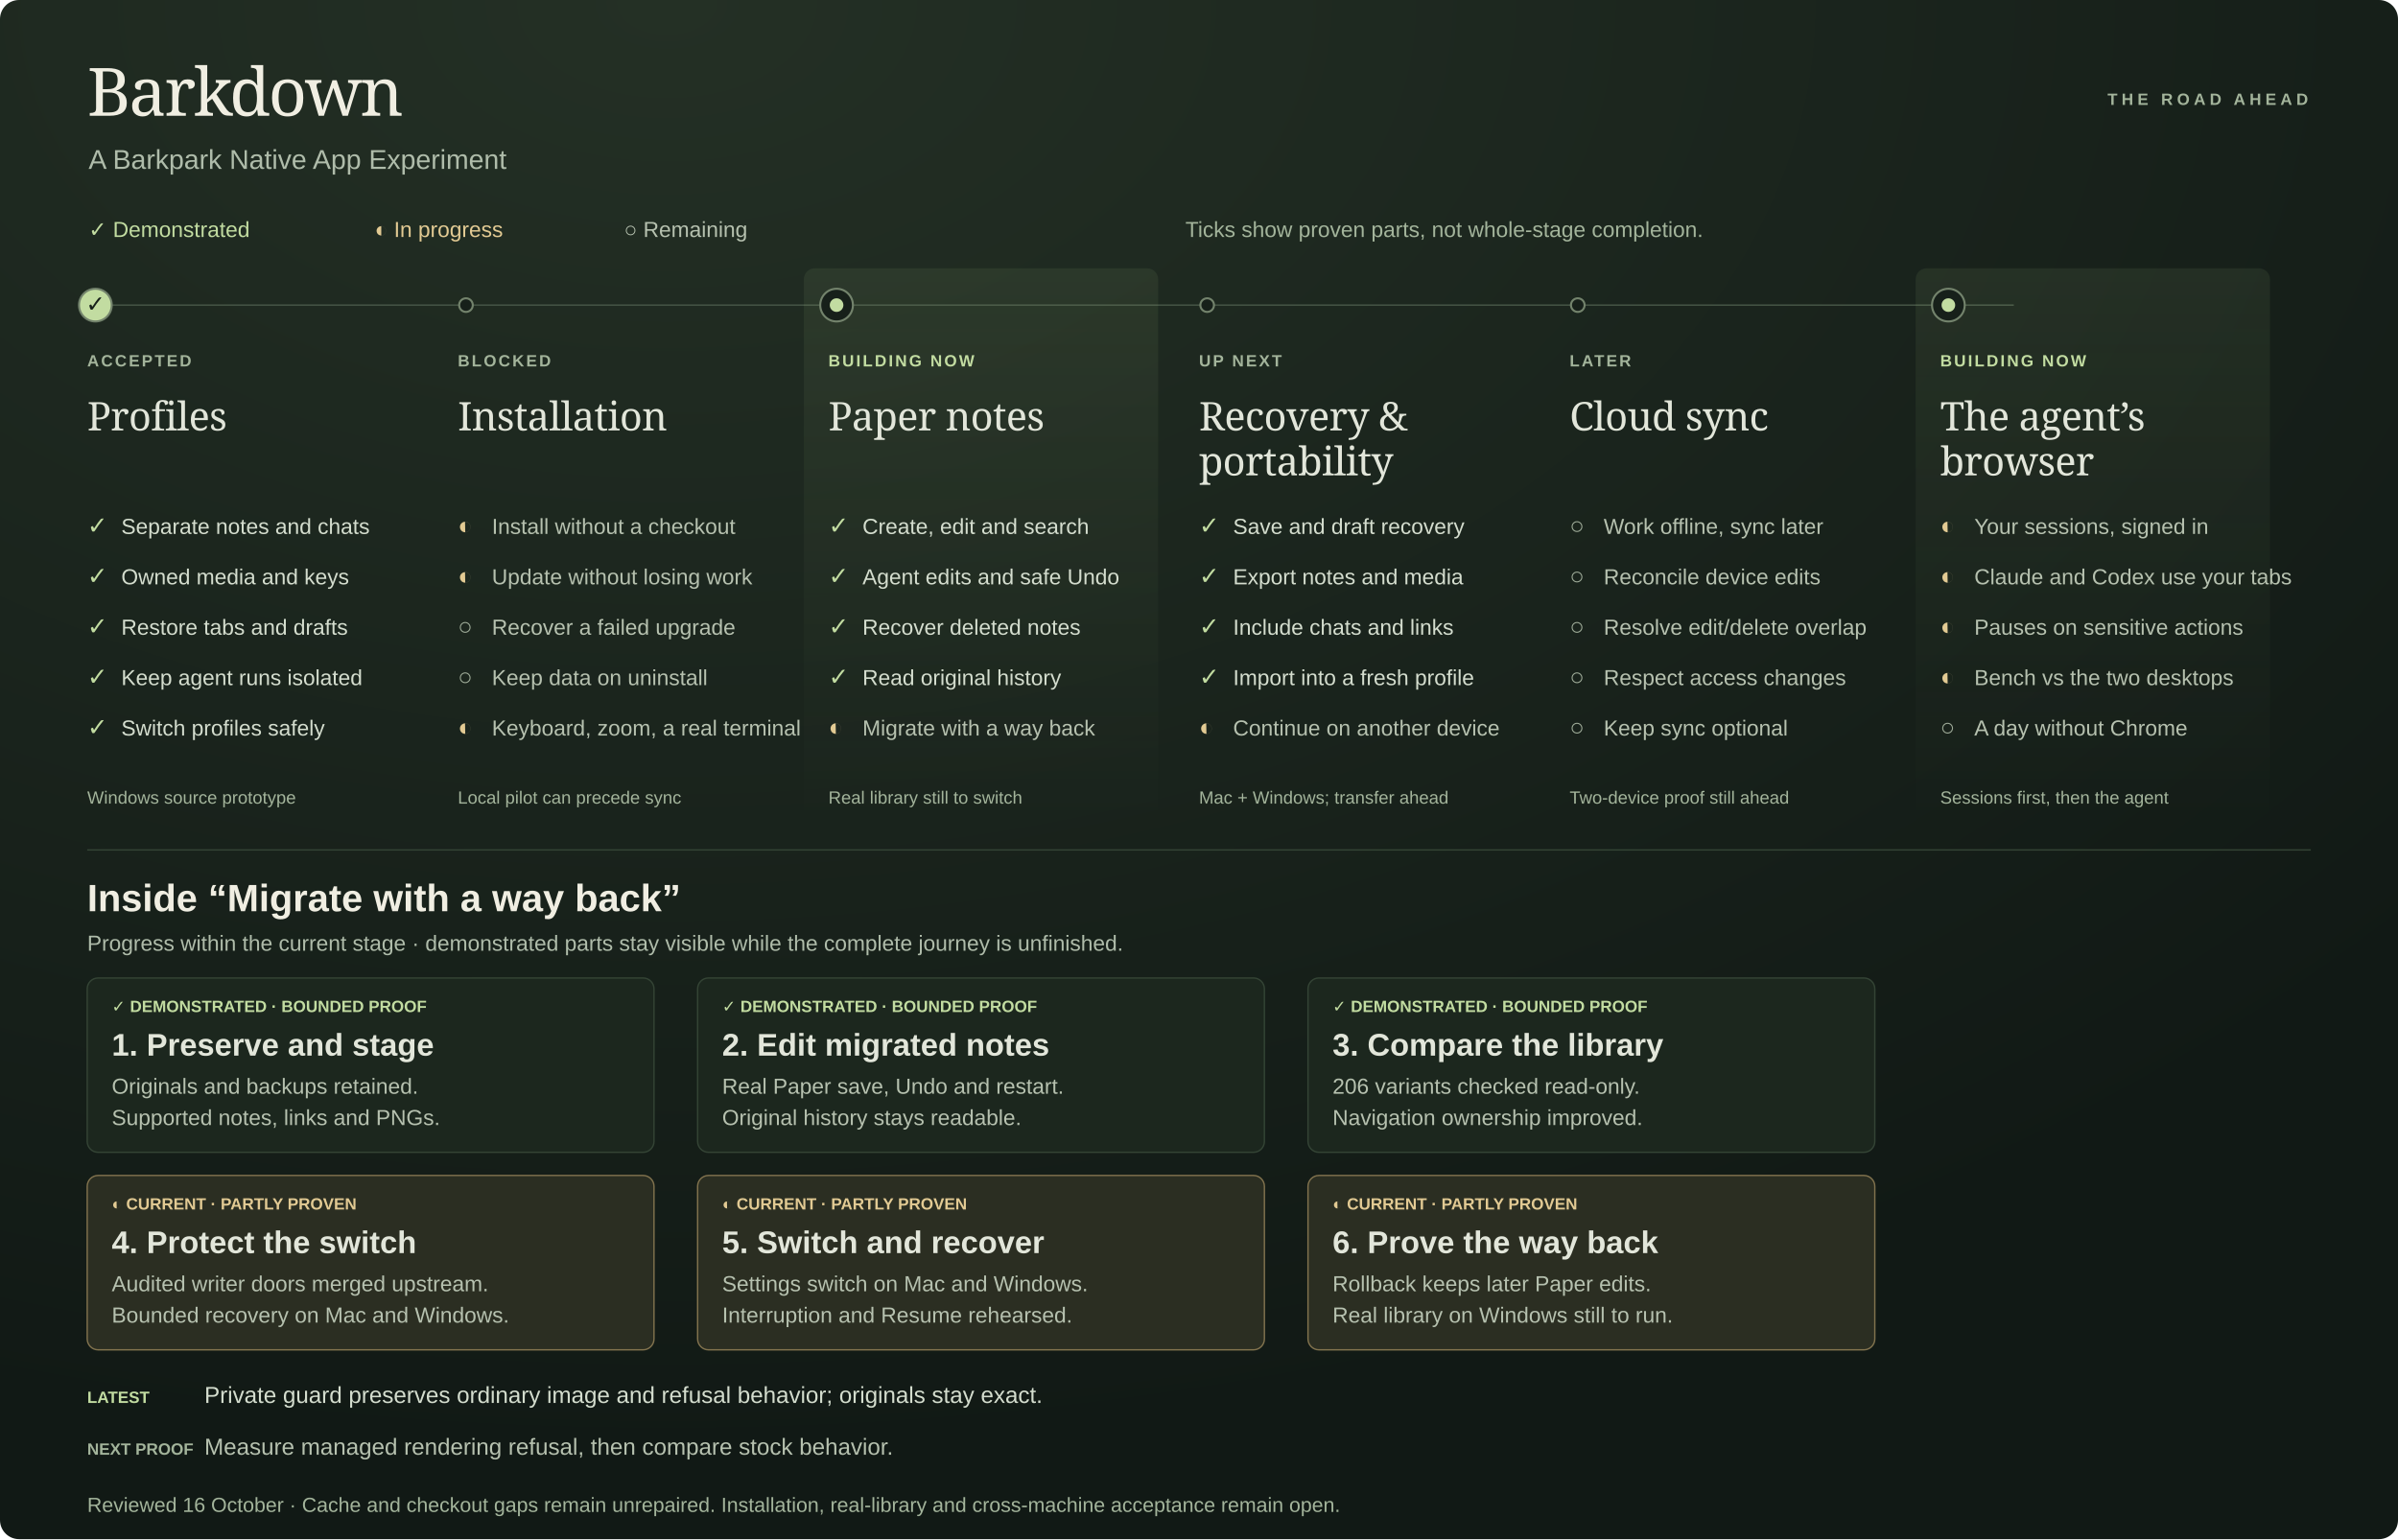
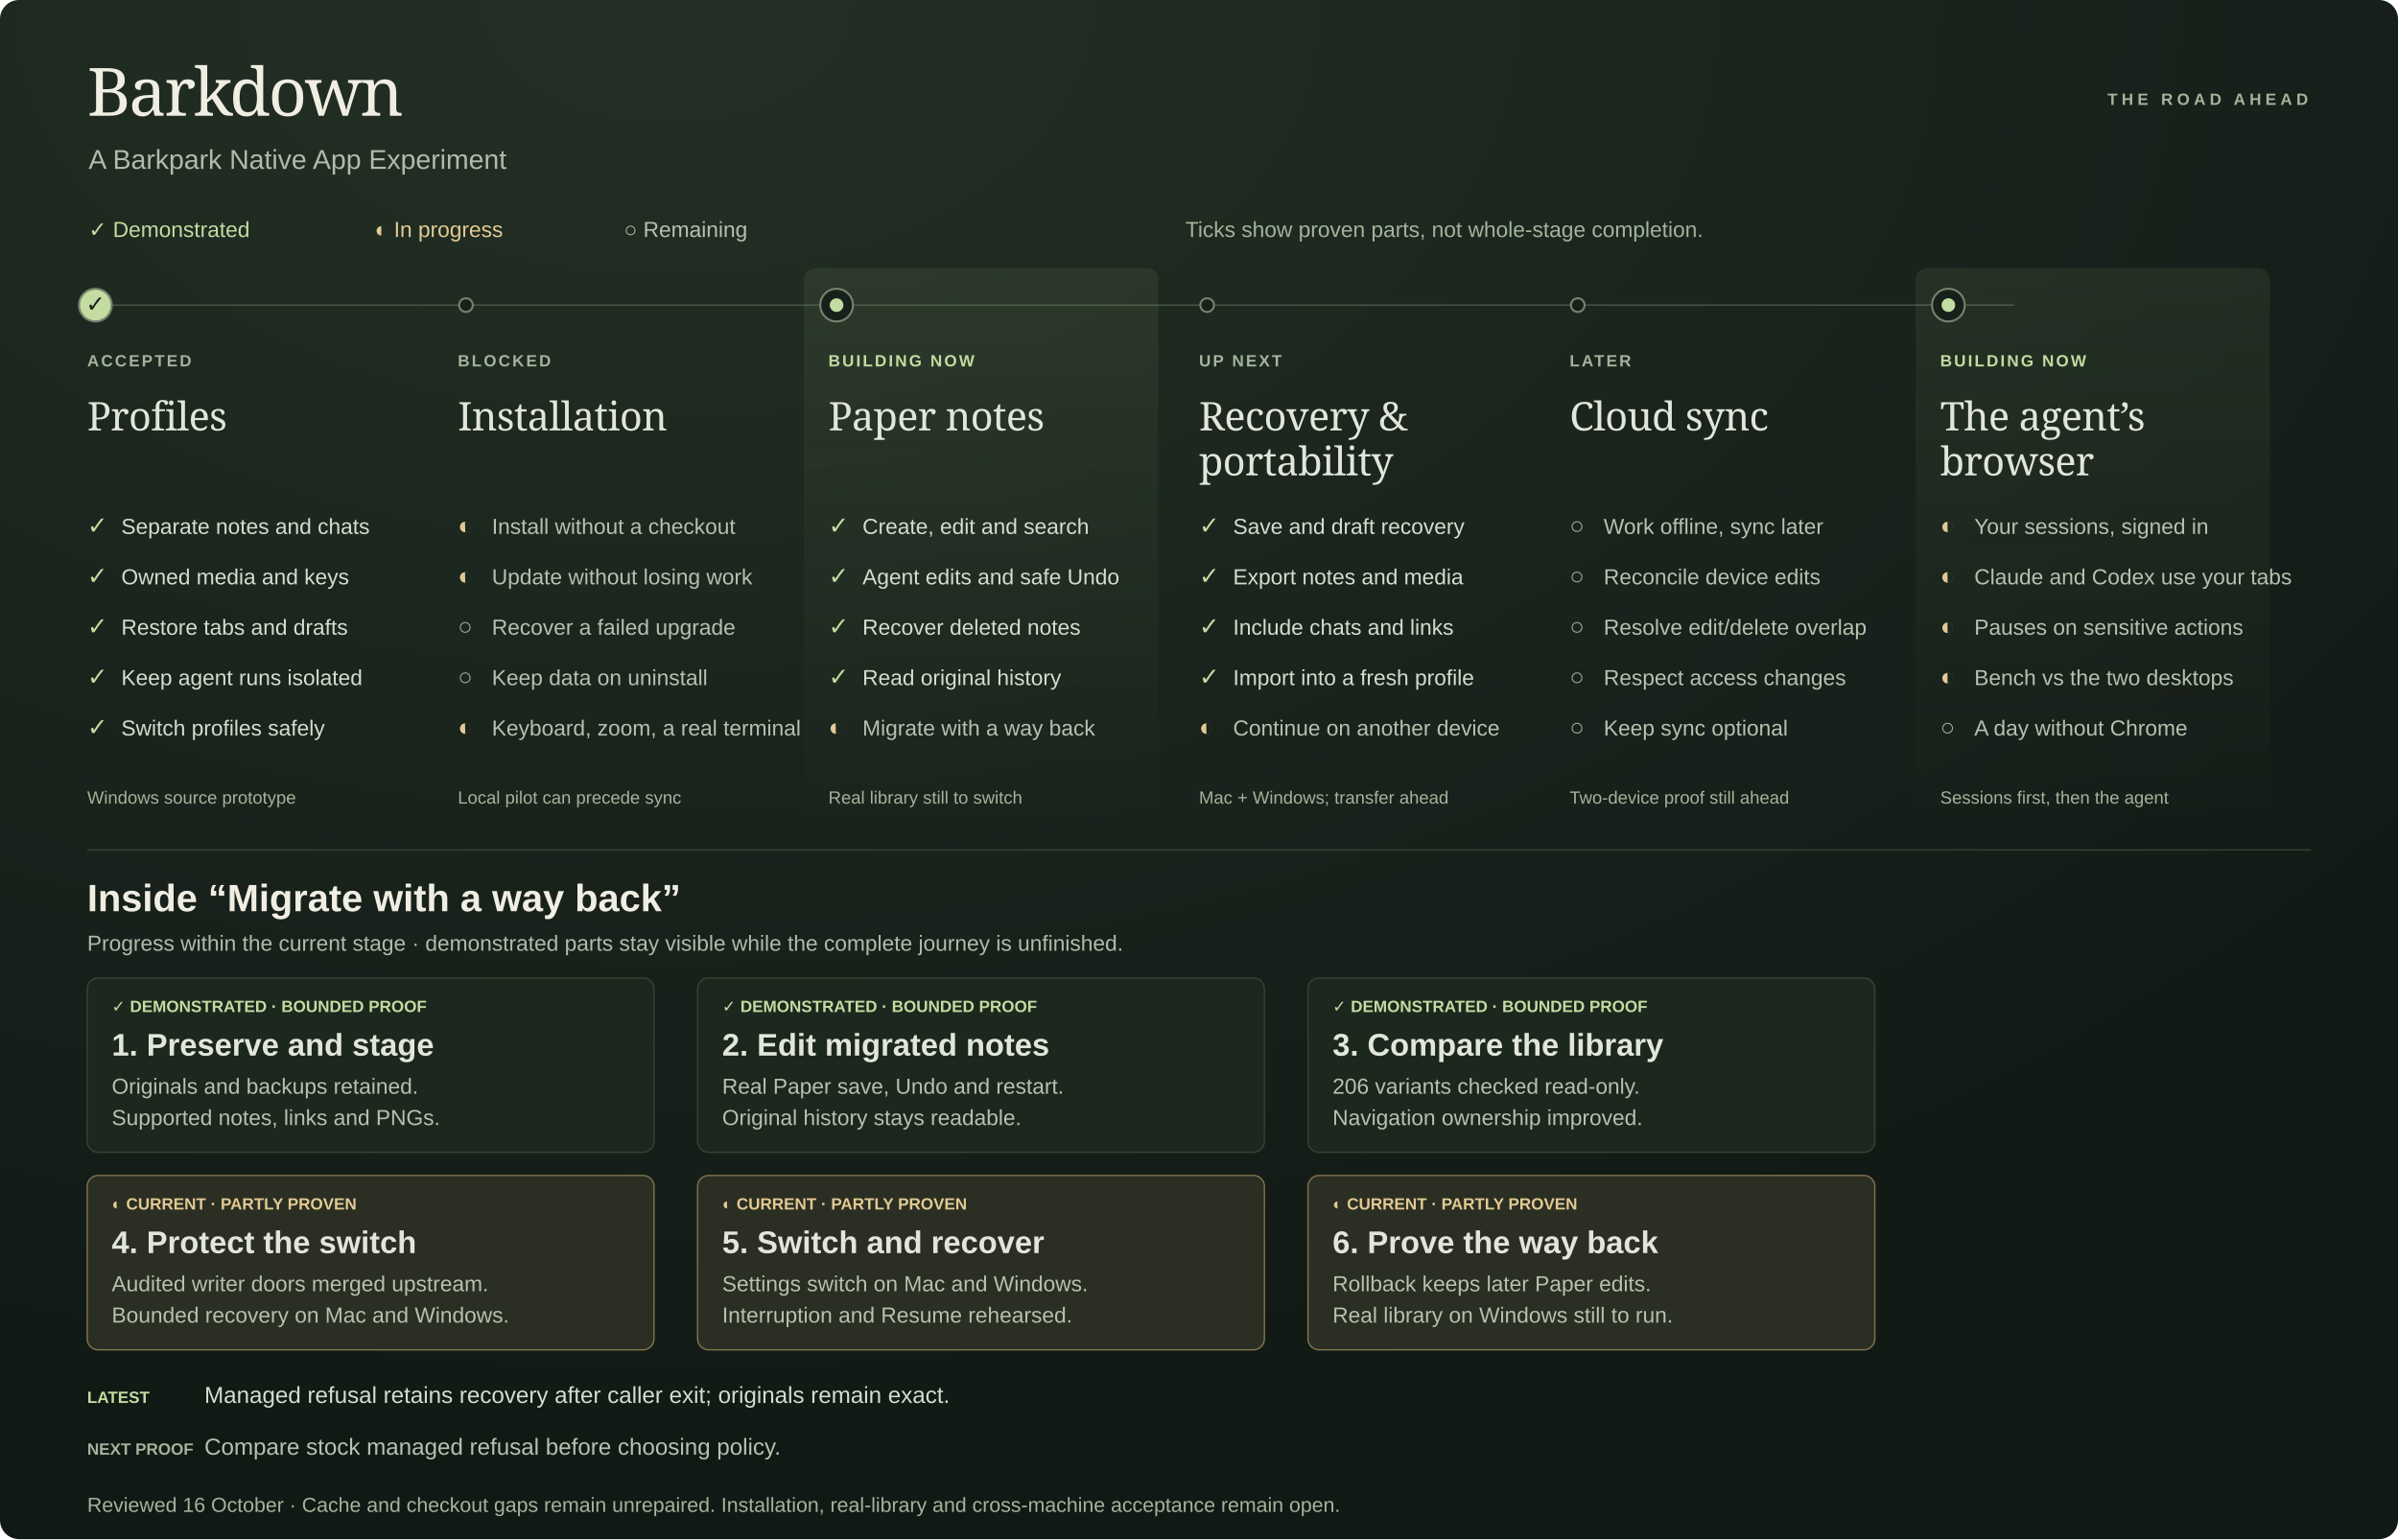
<svg xmlns="http://www.w3.org/2000/svg" width="1760" height="1130" viewBox="0 0 1760 1130" role="img" aria-labelledby="title desc">
  <defs>
    <radialGradient id="background" cx="28%" cy="0%" r="95%">
      <stop stop-color="#243025" />
      <stop offset="1" stop-color="#111915" />
    </radialGradient>
    <linearGradient id="focus" x2="0" y2="1">
      <stop stop-color="#a9c787" stop-opacity=".09" />
      <stop offset="1" stop-color="#a9c787" stop-opacity="0" />
    </linearGradient>
  </defs>
  <g font-family="Segoe UI, Arial, sans-serif">
    <rect width="1760" height="1130" rx="14" fill="url(#background)" />
    <text x="64" y="85" font-family="Georgia, serif" font-size="49" letter-spacing="-1.5" fill="#f0eee2">Barkdown</text>
    <text x="65" y="124" font-size="20" fill="#afbcaa" font-weight="400">A Barkpark Native App Experiment</text>
    <text x="1694" y="77" text-anchor="end" font-size="12" font-weight="600" letter-spacing="3" fill="#a3b49b">THE ROAD AHEAD</text>
    <text x="65" y="174" font-size="16" fill="#c2dca1" font-weight="400">✓  Demonstrated</text>
    <text x="275" y="174" font-size="16" fill="#e2ca93" font-weight="400">◐  In progress</text>
    <text x="458" y="174" font-size="16" fill="#b6c1af" font-weight="400">○  Remaining</text>
    <text x="870" y="174" font-size="16" fill="#a3b49b" font-weight="400">Ticks show proven parts, not whole-stage completion.</text>
    <path d="M70 224H1478" stroke="#475747" stroke-width="1" />
    <g data-phase="P1">
      <circle cx="70" cy="224" r="12" fill="#c2dca1" stroke="#73836c" stroke-width="1.5" />
      <text x="63" y="229" font-size="17" fill="#17201a" font-weight="600">✓</text>
      <text x="64" y="269" font-size="12" letter-spacing="1.5" font-weight="600" fill="#a3b49b">ACCEPTED</text>
      <text x="64" y="316" dy="0" font-family="Georgia, serif" font-size="29" letter-spacing="-.4" fill="#e2e6da">Profiles</text>
      <text x="64" y="392" font-size="18" fill="#c2dca1" font-weight="600">✓</text>
      <text x="89" y="392" font-size="16" fill="#d4ddce" font-weight="400">Separate notes and chats</text>
      <text x="64" y="429" font-size="18" fill="#c2dca1" font-weight="600">✓</text>
      <text x="89" y="429" font-size="16" fill="#d4ddce" font-weight="400">Owned media and keys</text>
      <text x="64" y="466" font-size="18" fill="#c2dca1" font-weight="600">✓</text>
      <text x="89" y="466" font-size="16" fill="#d4ddce" font-weight="400">Restore tabs and drafts</text>
      <text x="64" y="503" font-size="18" fill="#c2dca1" font-weight="600">✓</text>
      <text x="89" y="503" font-size="16" fill="#d4ddce" font-weight="400">Keep agent runs isolated</text>
      <text x="64" y="540" font-size="18" fill="#c2dca1" font-weight="600">✓</text>
      <text x="89" y="540" font-size="16" fill="#d4ddce" font-weight="400">Switch profiles safely</text>
      <text x="64" y="590" font-size="13" fill="#a3b49b" font-weight="400">Windows source prototype</text>
    </g>
    <g data-phase="P5">
      <circle cx="342" cy="224" r="5" fill="#17201a" stroke="#73836c" stroke-width="1.5" />
      <text x="336" y="269" font-size="12" letter-spacing="1.5" font-weight="600" fill="#a3b49b">BLOCKED</text>
      <text x="336" y="316" dy="0" font-family="Georgia, serif" font-size="29" letter-spacing="-.4" fill="#e2e6da">Installation</text>
      <text x="336" y="392" font-size="18" fill="#e2ca93" font-weight="600">◐</text>
      <text x="361" y="392" font-size="16" fill="#b6c1af" font-weight="400">Install without a checkout</text>
      <text x="336" y="429" font-size="18" fill="#e2ca93" font-weight="600">◐</text>
      <text x="361" y="429" font-size="16" fill="#b6c1af" font-weight="400">Update without losing work</text>
      <text x="336" y="466" font-size="18" fill="#9fac99" font-weight="600">○</text>
      <text x="361" y="466" font-size="16" fill="#b6c1af" font-weight="400">Recover a failed upgrade</text>
      <text x="336" y="503" font-size="18" fill="#9fac99" font-weight="600">○</text>
      <text x="361" y="503" font-size="16" fill="#b6c1af" font-weight="400">Keep data on uninstall</text>
      <text x="336" y="540" font-size="18" fill="#e2ca93" font-weight="600">◐</text>
      <text x="361" y="540" font-size="16" fill="#b6c1af" font-weight="400">Keyboard, zoom, a real terminal</text>
      <text x="336" y="590" font-size="13" fill="#a3b49b" font-weight="400">Local pilot can precede sync</text>
    </g>
    <g data-phase="P2">
      <rect x="590" y="197" width="260" height="410" rx="8" fill="url(#focus)" />
      <circle cx="614" cy="224" r="12" fill="#17201a" stroke="#73836c" stroke-width="1.5" />
      <circle cx="614" cy="224" r="5" fill="#c2dca1" />
      <text x="608" y="269" font-size="12" letter-spacing="1.5" font-weight="600" fill="#c2dca1">BUILDING NOW</text>
      <text x="608" y="316" dy="0" font-family="Georgia, serif" font-size="29" letter-spacing="-.4" fill="#e2e6da">Paper notes</text>
      <text x="608" y="392" font-size="18" fill="#c2dca1" font-weight="600">✓</text>
      <text x="633" y="392" font-size="16" fill="#d4ddce" font-weight="400">Create, edit and search</text>
      <text x="608" y="429" font-size="18" fill="#c2dca1" font-weight="600">✓</text>
      <text x="633" y="429" font-size="16" fill="#d4ddce" font-weight="400">Agent edits and safe Undo</text>
      <text x="608" y="466" font-size="18" fill="#c2dca1" font-weight="600">✓</text>
      <text x="633" y="466" font-size="16" fill="#d4ddce" font-weight="400">Recover deleted notes</text>
      <text x="608" y="503" font-size="18" fill="#c2dca1" font-weight="600">✓</text>
      <text x="633" y="503" font-size="16" fill="#d4ddce" font-weight="400">Read original history</text>
      <text x="608" y="540" font-size="18" fill="#e2ca93" font-weight="600">◐</text>
      <text x="633" y="540" font-size="16" fill="#b6c1af" font-weight="400">Migrate with a way back</text>
      <text x="608" y="590" font-size="13" fill="#a3b49b" font-weight="400">Real library still to switch</text>
    </g>
    <g data-phase="P3">
      <circle cx="886" cy="224" r="5" fill="#17201a" stroke="#73836c" stroke-width="1.5" />
      <text x="880" y="269" font-size="12" letter-spacing="1.5" font-weight="600" fill="#a3b49b">UP NEXT</text>
      <text x="880" y="316" dy="0" font-family="Georgia, serif" font-size="29" letter-spacing="-.4" fill="#e2e6da">Recovery &amp;</text>
      <text x="880" y="316" dy="33" font-family="Georgia, serif" font-size="29" letter-spacing="-.4" fill="#e2e6da">portability</text>
      <text x="880" y="392" font-size="18" fill="#c2dca1" font-weight="600">✓</text>
      <text x="905" y="392" font-size="16" fill="#d4ddce" font-weight="400">Save and draft recovery</text>
      <text x="880" y="429" font-size="18" fill="#c2dca1" font-weight="600">✓</text>
      <text x="905" y="429" font-size="16" fill="#d4ddce" font-weight="400">Export notes and media</text>
      <text x="880" y="466" font-size="18" fill="#c2dca1" font-weight="600">✓</text>
      <text x="905" y="466" font-size="16" fill="#d4ddce" font-weight="400">Include chats and links</text>
      <text x="880" y="503" font-size="18" fill="#c2dca1" font-weight="600">✓</text>
      <text x="905" y="503" font-size="16" fill="#d4ddce" font-weight="400">Import into a fresh profile</text>
      <text x="880" y="540" font-size="18" fill="#e2ca93" font-weight="600">◐</text>
      <text x="905" y="540" font-size="16" fill="#b6c1af" font-weight="400">Continue on another device</text>
      <text x="880" y="590" font-size="13" fill="#a3b49b" font-weight="400">Mac + Windows; transfer ahead</text>
    </g>
    <g data-phase="P4">
      <circle cx="1158" cy="224" r="5" fill="#17201a" stroke="#73836c" stroke-width="1.5" />
      <text x="1152" y="269" font-size="12" letter-spacing="1.5" font-weight="600" fill="#a3b49b">LATER</text>
      <text x="1152" y="316" dy="0" font-family="Georgia, serif" font-size="29" letter-spacing="-.4" fill="#e2e6da">Cloud sync</text>
      <text x="1152" y="392" font-size="18" fill="#9fac99" font-weight="600">○</text>
      <text x="1177" y="392" font-size="16" fill="#b6c1af" font-weight="400">Work offline, sync later</text>
      <text x="1152" y="429" font-size="18" fill="#9fac99" font-weight="600">○</text>
      <text x="1177" y="429" font-size="16" fill="#b6c1af" font-weight="400">Reconcile device edits</text>
      <text x="1152" y="466" font-size="18" fill="#9fac99" font-weight="600">○</text>
      <text x="1177" y="466" font-size="16" fill="#b6c1af" font-weight="400">Resolve edit/delete overlap</text>
      <text x="1152" y="503" font-size="18" fill="#9fac99" font-weight="600">○</text>
      <text x="1177" y="503" font-size="16" fill="#b6c1af" font-weight="400">Respect access changes</text>
      <text x="1152" y="540" font-size="18" fill="#9fac99" font-weight="600">○</text>
      <text x="1177" y="540" font-size="16" fill="#b6c1af" font-weight="400">Keep sync optional</text>
      <text x="1152" y="590" font-size="13" fill="#a3b49b" font-weight="400">Two-device proof still ahead</text>
    </g>
    <g data-phase="P6">
      <rect x="1406" y="197" width="260" height="410" rx="8" fill="url(#focus)" />
      <circle cx="1430" cy="224" r="12" fill="#17201a" stroke="#73836c" stroke-width="1.5" />
      <circle cx="1430" cy="224" r="5" fill="#c2dca1" />
      <text x="1424" y="269" font-size="12" letter-spacing="1.5" font-weight="600" fill="#c2dca1">BUILDING NOW</text>
      <text x="1424" y="316" dy="0" font-family="Georgia, serif" font-size="29" letter-spacing="-.4" fill="#e2e6da">The agent’s</text>
      <text x="1424" y="316" dy="33" font-family="Georgia, serif" font-size="29" letter-spacing="-.4" fill="#e2e6da">browser</text>
      <text x="1424" y="392" font-size="18" fill="#e2ca93" font-weight="600">◐</text>
      <text x="1449" y="392" font-size="16" fill="#b6c1af" font-weight="400">Your sessions, signed in</text>
      <text x="1424" y="429" font-size="18" fill="#e2ca93" font-weight="600">◐</text>
      <text x="1449" y="429" font-size="16" fill="#b6c1af" font-weight="400">Claude and Codex use your tabs</text>
      <text x="1424" y="466" font-size="18" fill="#e2ca93" font-weight="600">◐</text>
      <text x="1449" y="466" font-size="16" fill="#b6c1af" font-weight="400">Pauses on sensitive actions</text>
      <text x="1424" y="503" font-size="18" fill="#e2ca93" font-weight="600">◐</text>
      <text x="1449" y="503" font-size="16" fill="#b6c1af" font-weight="400">Bench vs the two desktops</text>
      <text x="1424" y="540" font-size="18" fill="#9fac99" font-weight="600">○</text>
      <text x="1449" y="540" font-size="16" fill="#b6c1af" font-weight="400">A day without Chrome</text>
      <text x="1424" y="590" font-size="13" fill="#a3b49b" font-weight="400">Sessions first, then the agent</text>
    </g>
    <path d="M64 624H1696" stroke="#344435" />
    <text x="64" y="669" font-size="28" fill="#f0eee2" font-weight="600">Inside “Migrate with a way back”</text>
    <text x="64" y="698" font-size="16" fill="#afbcaa" font-weight="400">Progress within the current stage · demonstrated parts stay visible while the complete journey is unfinished.</text>
    <g data-migration-step="1">
      <rect x="64" y="718" width="416" height="128" rx="8" fill="#1c271e" stroke="#344435" />
      <text x="82" y="743" font-size="12" fill="#c2dca1" font-weight="600">✓  DEMONSTRATED · BOUNDED PROOF</text>
      <text x="82" y="775" font-size="23" fill="#e2e6da" font-weight="600">1. Preserve and stage</text>
      <text x="82" y="803" font-size="16" fill="#b6c1af" font-weight="400">Originals and backups retained.</text>
      <text x="82" y="826" font-size="16" fill="#b6c1af" font-weight="400">Supported notes, links and PNGs.</text>
    </g>
    <g data-migration-step="2">
      <rect x="512" y="718" width="416" height="128" rx="8" fill="#1c271e" stroke="#344435" />
      <text x="530" y="743" font-size="12" fill="#c2dca1" font-weight="600">✓  DEMONSTRATED · BOUNDED PROOF</text>
      <text x="530" y="775" font-size="23" fill="#e2e6da" font-weight="600">2. Edit migrated notes</text>
      <text x="530" y="803" font-size="16" fill="#b6c1af" font-weight="400">Real Paper save, Undo and restart.</text>
      <text x="530" y="826" font-size="16" fill="#b6c1af" font-weight="400">Original history stays readable.</text>
    </g>
    <g data-migration-step="3">
      <rect x="960" y="718" width="416" height="128" rx="8" fill="#1c271e" stroke="#344435" />
      <text x="978" y="743" font-size="12" fill="#c2dca1" font-weight="600">✓  DEMONSTRATED · BOUNDED PROOF</text>
      <text x="978" y="775" font-size="23" fill="#e2e6da" font-weight="600">3. Compare the library</text>
      <text x="978" y="803" font-size="16" fill="#b6c1af" font-weight="400">206 variants checked read-only.</text>
      <text x="978" y="826" font-size="16" fill="#b6c1af" font-weight="400">Navigation ownership improved.</text>
    </g>
    <g data-migration-step="4">
      <rect x="64" y="863" width="416" height="128" rx="8" fill="#2b2e22" stroke="#82734e" />
      <text x="82" y="888" font-size="12" fill="#e2ca93" font-weight="600">◐  CURRENT · PARTLY PROVEN</text>
      <text x="82" y="920" font-size="23" fill="#e2e6da" font-weight="600">4. Protect the switch</text>
      <text x="82" y="948" font-size="16" fill="#b6c1af" font-weight="400">Audited writer doors merged upstream.</text>
      <text x="82" y="971" font-size="16" fill="#b6c1af" font-weight="400">Bounded recovery on Mac and Windows.</text>
    </g>
    <g data-migration-step="5">
      <rect x="512" y="863" width="416" height="128" rx="8" fill="#2b2e22" stroke="#82734e" />
      <text x="530" y="888" font-size="12" fill="#e2ca93" font-weight="600">◐  CURRENT · PARTLY PROVEN</text>
      <text x="530" y="920" font-size="23" fill="#e2e6da" font-weight="600">5. Switch and recover</text>
      <text x="530" y="948" font-size="16" fill="#b6c1af" font-weight="400">Settings switch on Mac and Windows.</text>
      <text x="530" y="971" font-size="16" fill="#b6c1af" font-weight="400">Interruption and Resume rehearsed.</text>
    </g>
    <g data-migration-step="6">
      <rect x="960" y="863" width="416" height="128" rx="8" fill="#2b2e22" stroke="#82734e" />
      <text x="978" y="888" font-size="12" fill="#e2ca93" font-weight="600">◐  CURRENT · PARTLY PROVEN</text>
      <text x="978" y="920" font-size="23" fill="#e2e6da" font-weight="600">6. Prove the way back</text>
      <text x="978" y="948" font-size="16" fill="#b6c1af" font-weight="400">Rollback keeps later Paper edits.</text>
      <text x="978" y="971" font-size="16" fill="#b6c1af" font-weight="400">Real library on Windows still to run.</text>
    </g>
    <text x="64" y="1030" font-size="12" fill="#c2dca1" font-weight="600">LATEST</text>
-     <text x="150" y="1030" font-size="17" fill="#d4ddce" font-weight="400">Private guard preserves ordinary image and refusal behavior; originals stay exact.</text>
+     <text x="150" y="1030" font-size="17" fill="#d4ddce" font-weight="400">Managed refusal retains recovery after caller exit; originals remain exact.</text>
    <text x="64" y="1068" font-size="12" fill="#a3b49b" font-weight="600">NEXT PROOF</text>
-     <text x="150" y="1068" font-size="17" fill="#b6c1af" font-weight="400">Measure managed rendering refusal, then compare stock behavior.</text>
+     <text x="150" y="1068" font-size="17" fill="#b6c1af" font-weight="400">Compare stock managed refusal before choosing policy.</text>
    <text x="64" y="1110" font-size="15" fill="#a3b49b" font-weight="400">Reviewed 16 October · Cache and checkout gaps remain unrepaired. Installation, real-library and cross-machine acceptance remain open.</text>
  </g>
</svg>
